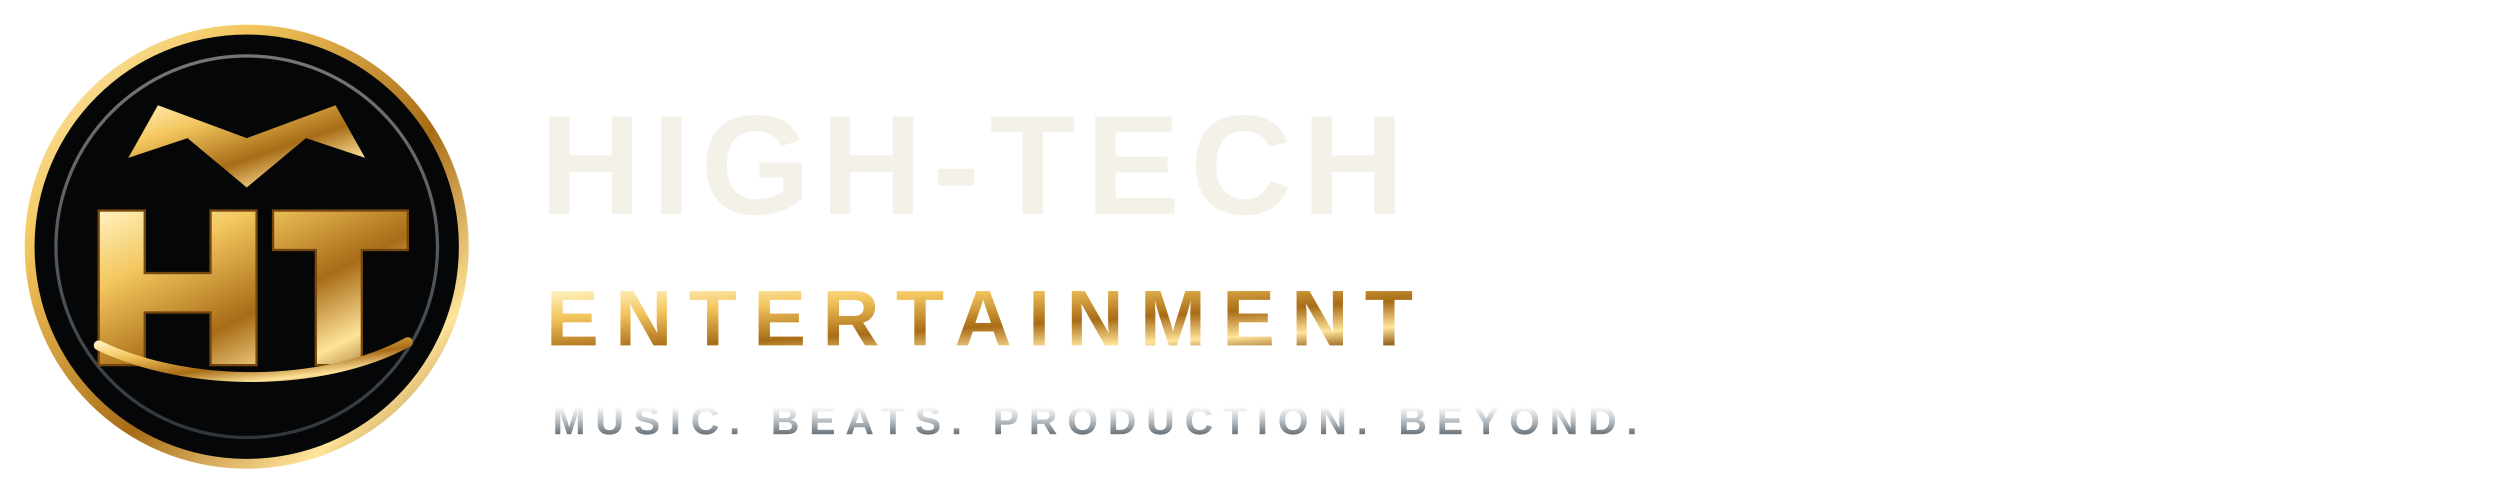
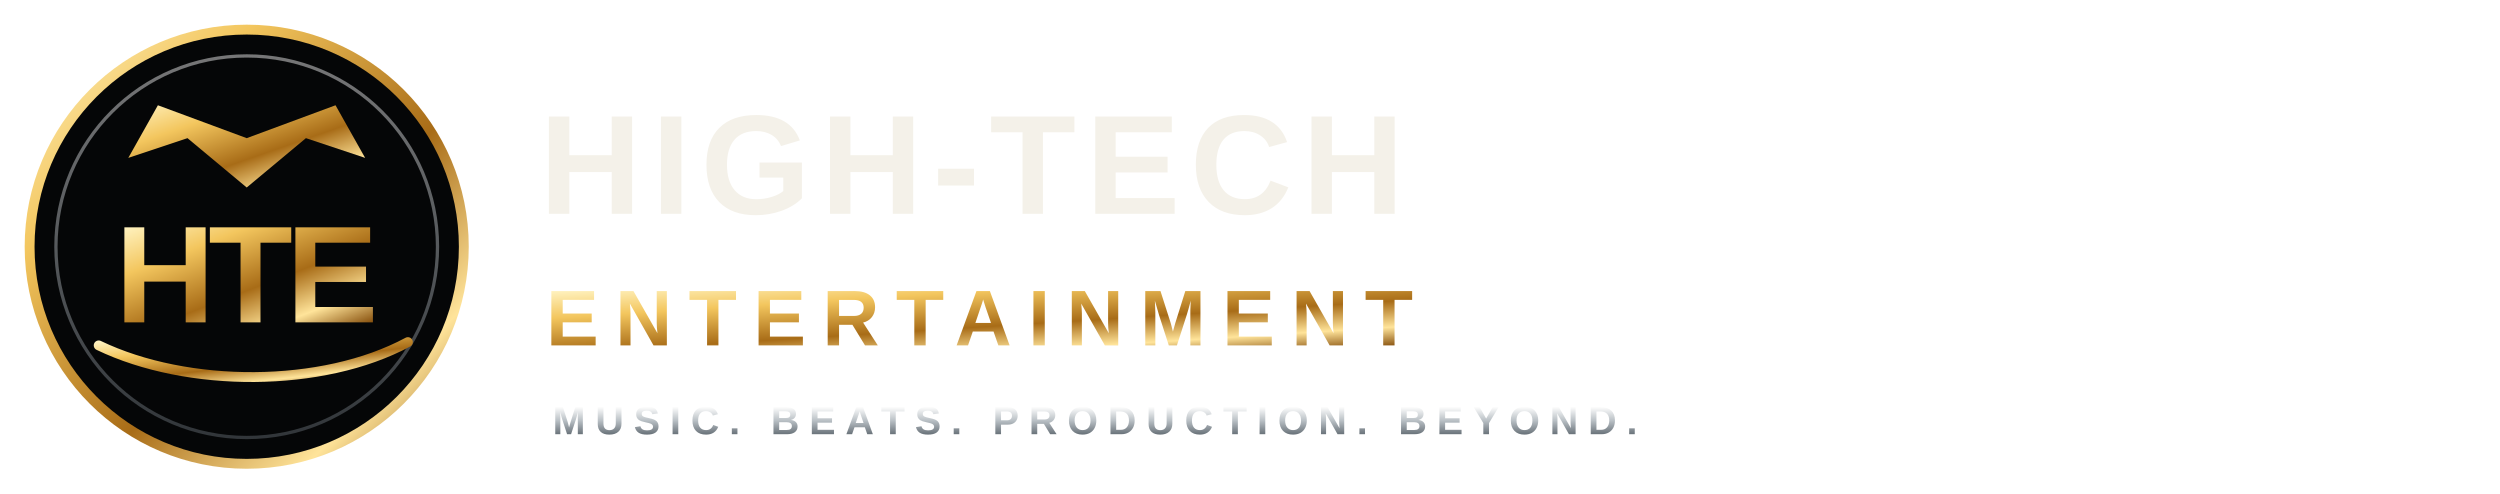
<svg xmlns="http://www.w3.org/2000/svg" viewBox="0 0 760 150" role="img" aria-labelledby="title desc">
  <defs>
    <linearGradient id="gold" x1="0" y1="0" x2="1" y2="1">
      <stop stop-color="#fff2bf" />
      <stop offset=".25" stop-color="#f3c65e" />
      <stop offset=".58" stop-color="#a86c17" />
      <stop offset=".82" stop-color="#ffe49a" />
      <stop offset="1" stop-color="#87500d" />
    </linearGradient>
    <linearGradient id="silver" x1="0" y1="0" x2="0" y2="1">
      <stop stop-color="#fff" />
      <stop offset=".5" stop-color="#b9c0c5" />
      <stop offset="1" stop-color="#687178" />
    </linearGradient>
  </defs>
  <g transform="translate(4 4)">
    <circle cx="71" cy="71" r="66" fill="#050607" stroke="url(#gold)" stroke-width="3" />
    <circle cx="71" cy="71" r="58" fill="none" stroke="url(#silver)" stroke-opacity=".45" />
    <path d="M44 28l-9 16 18-6 18 15 18-15 18 6-9-16-27 10z" fill="url(#gold)" />
-     <path d="M26 60h14v19h20V60h14v47H60V91H40v16H26zM79 60h41v12h-14v35H92V72H79z" fill="url(#gold)" stroke="#75460e" stroke-width=".7" />
+     <text x="71" y="94" text-anchor="middle" font-family="Arial,sans-serif" font-size="42" font-weight="900" letter-spacing="-2" fill="url(#gold)">HTE</text>
    <path d="M26 101c27 13 68 13 94-1" fill="none" stroke="url(#gold)" stroke-width="3" stroke-linecap="round" />
  </g>
  <g font-family="Montserrat,Arial,sans-serif">
    <text x="164" y="65" font-size="43" font-weight="800" letter-spacing="3" fill="#f4f1e9">HIGH-TECH</text>
    <text x="166" y="105" font-size="24" font-weight="700" letter-spacing="5" fill="url(#gold)">ENTERTAINMENT</text>
    <text x="168" y="132" font-size="12" font-weight="600" letter-spacing="3" fill="url(#silver)">MUSIC. BEATS. PRODUCTION. BEYOND.</text>
  </g>
</svg>
